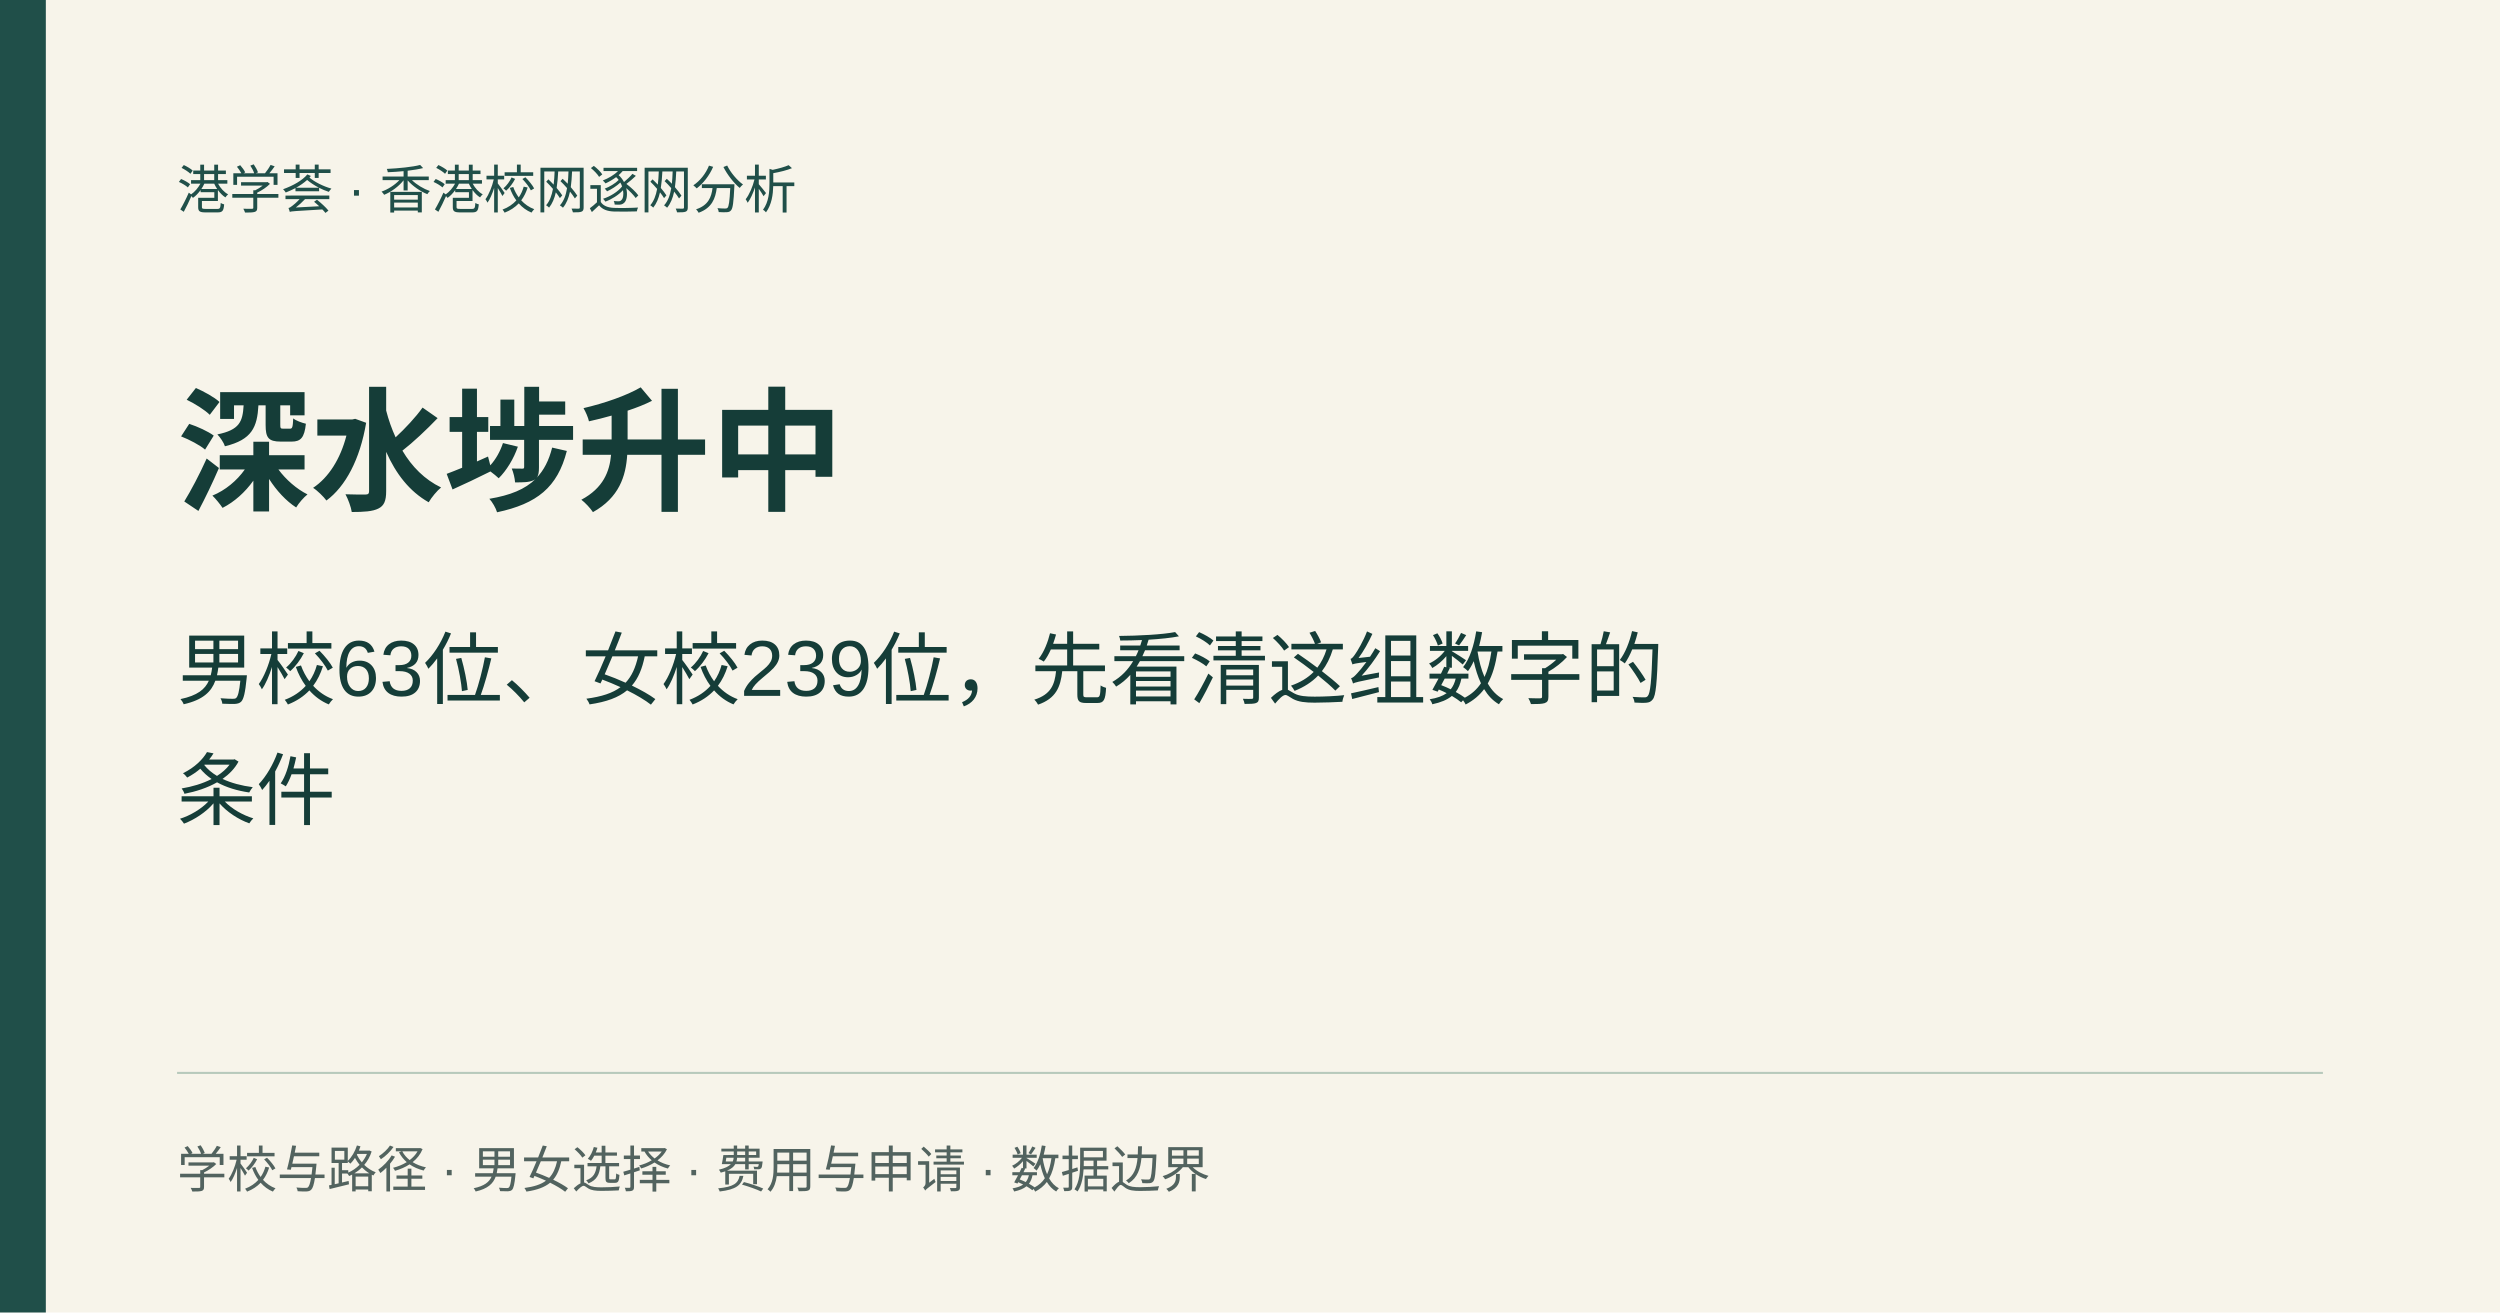
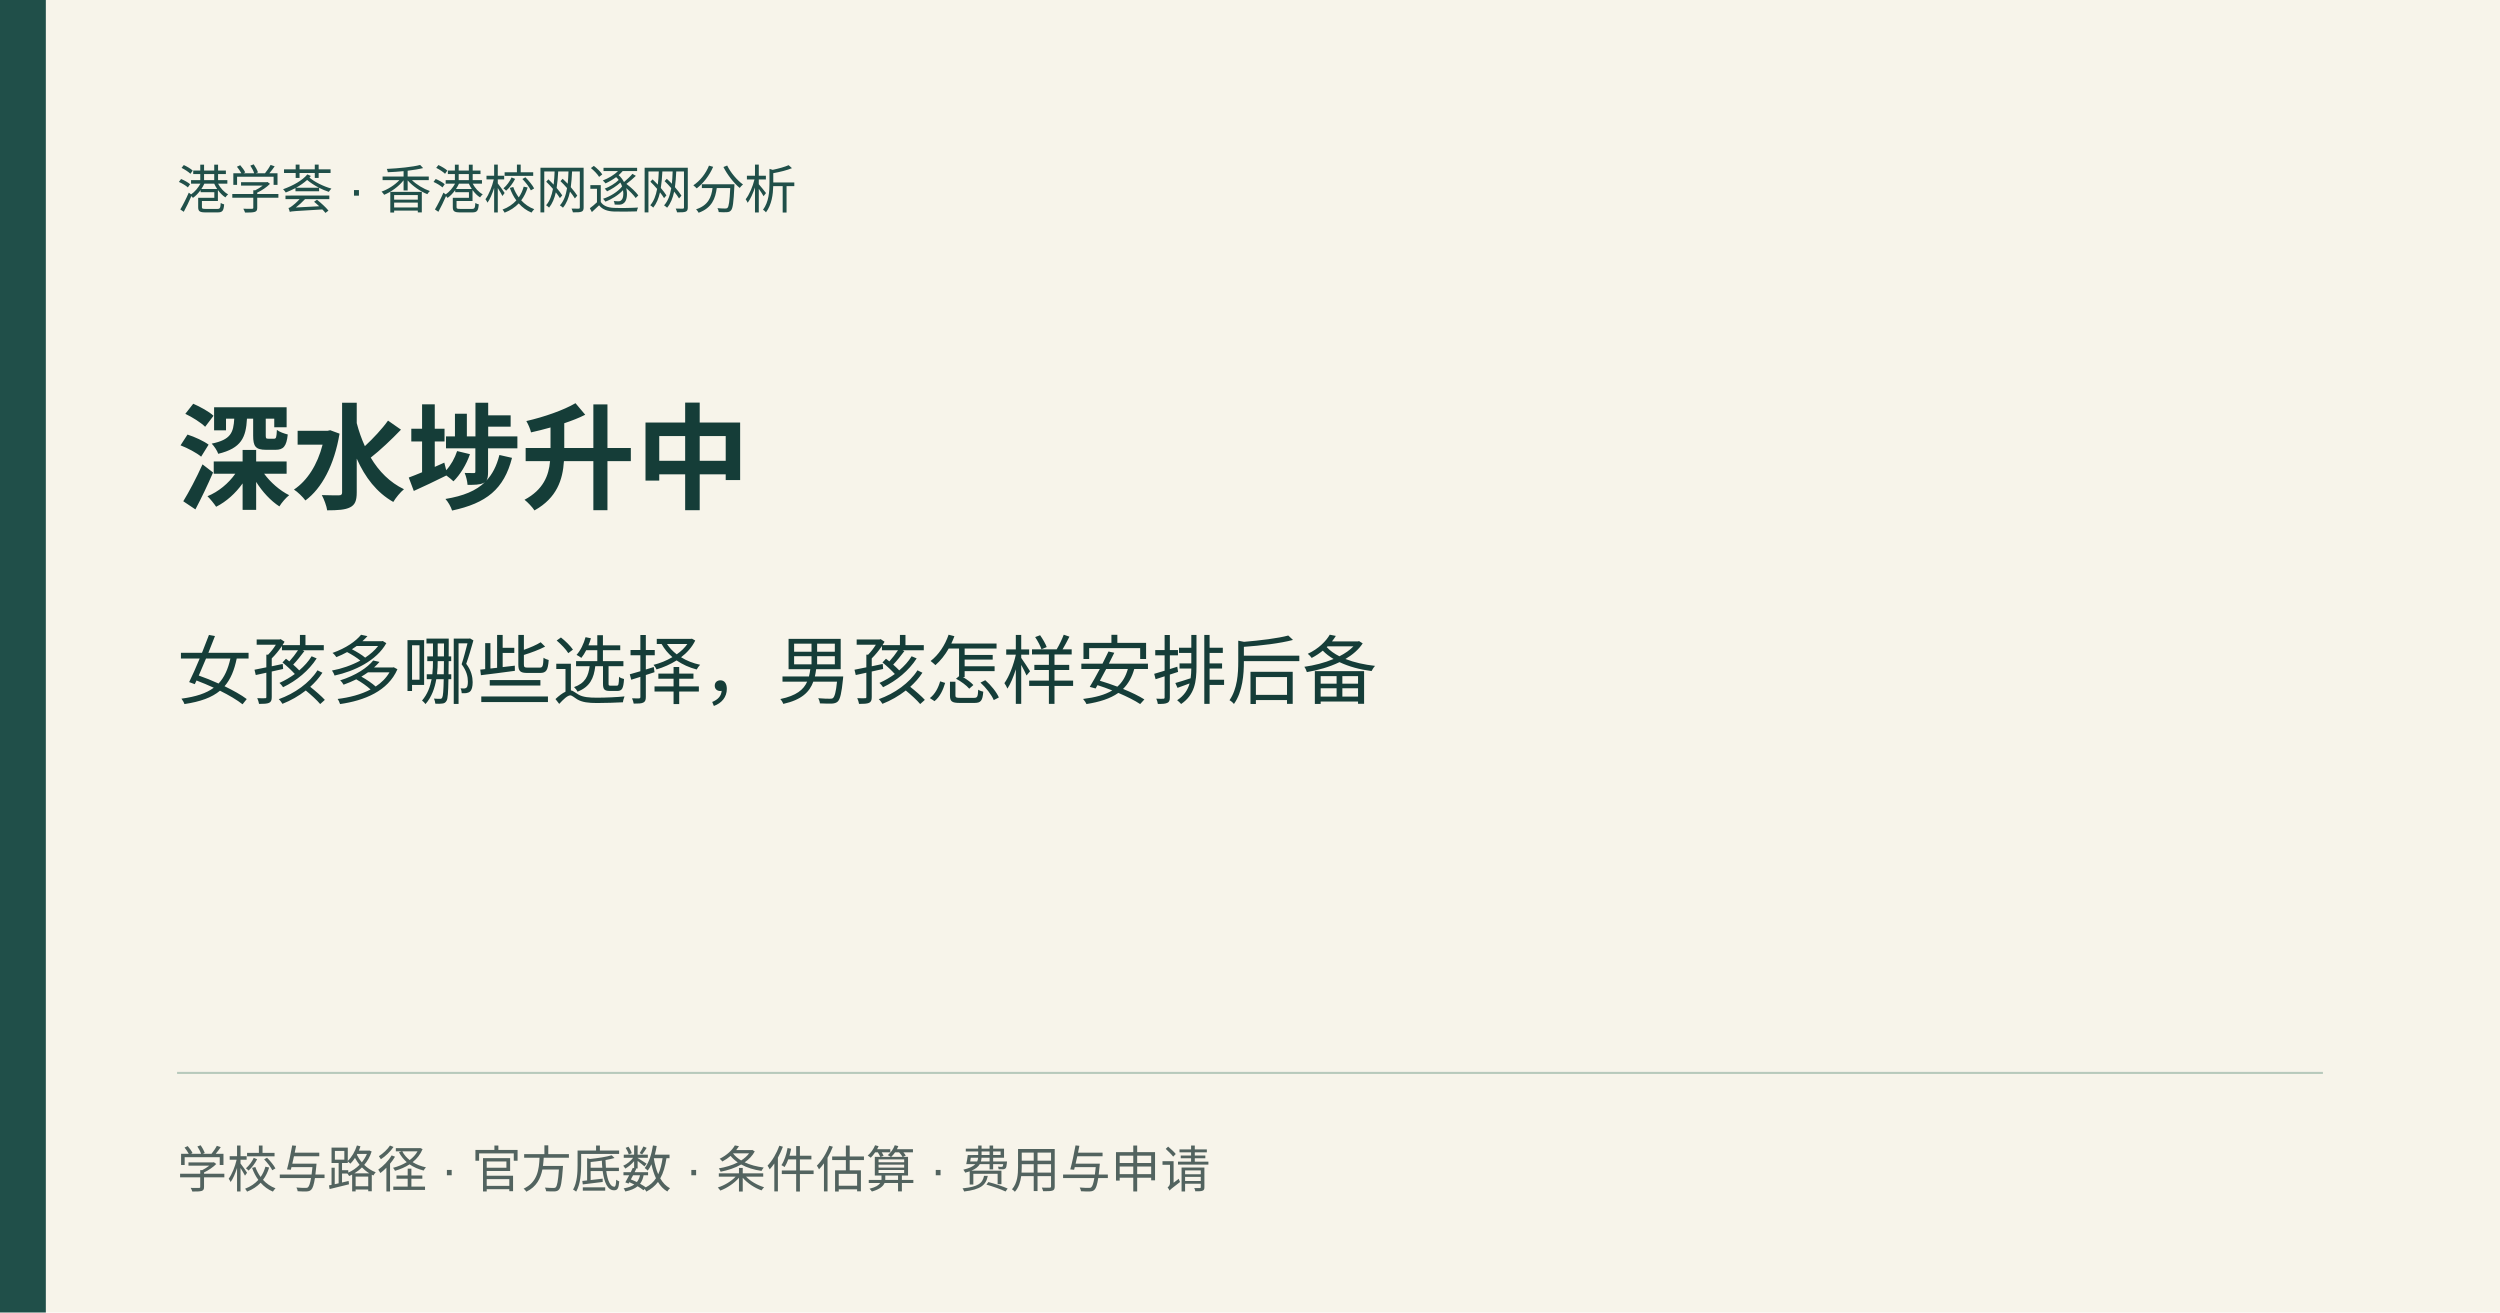
- <svg xmlns="http://www.w3.org/2000/svg" width="1200" height="630" viewBox="0 0 1200 630">
+ <svg xmlns="http://www.w3.org/2000/svg" width="1200" height="630">
  <rect width="1200" height="630" fill="#f7f4ea" />
  <rect width="22" height="630" fill="#204f49" />
  <text x="85" y="100" font-family="PingFang SC,Arial,sans-serif" font-size="25" fill="#204f49">港学荟 · 香港校网逐网分析</text>
-   <text x="85" y="240" font-family="PingFang SC,Arial,sans-serif" font-size="64" font-weight="600" fill="#153d38">深水埗升中</text>
-   <text x="85" y="335" font-family="PingFang SC,Arial,sans-serif" font-size="38" fill="#153d38">男校63位、女校239位，先看清这组数字的</text>
-   <text x="85" y="393" font-family="PingFang SC,Arial,sans-serif" font-size="38" fill="#153d38">条件</text>
+   <text x="85" y="240" font-family="PingFang SC,Arial,sans-serif" font-size="55" font-weight="600" fill="#153d38">深水埗升中</text>
+   <text x="85" y="335" font-family="PingFang SC,Arial,sans-serif" font-size="36" fill="#153d38">女孩多哪些选择，男孩怎样安排后备</text>
  <path d="M85 515H1115" stroke="#b7c9bc" />
-   <text x="85" y="570" font-family="PingFang SC,Arial,sans-serif" font-size="24" fill="#52635f">学校与路径 · 男女选择 · 费用与申请 · 数据边界</text>
+   <text x="85" y="570" font-family="PingFang SC,Arial,sans-serif" font-size="24" fill="#52635f">学校与路径 · 官方底数 · 条件估算 · 费用与申请</text>
</svg>
